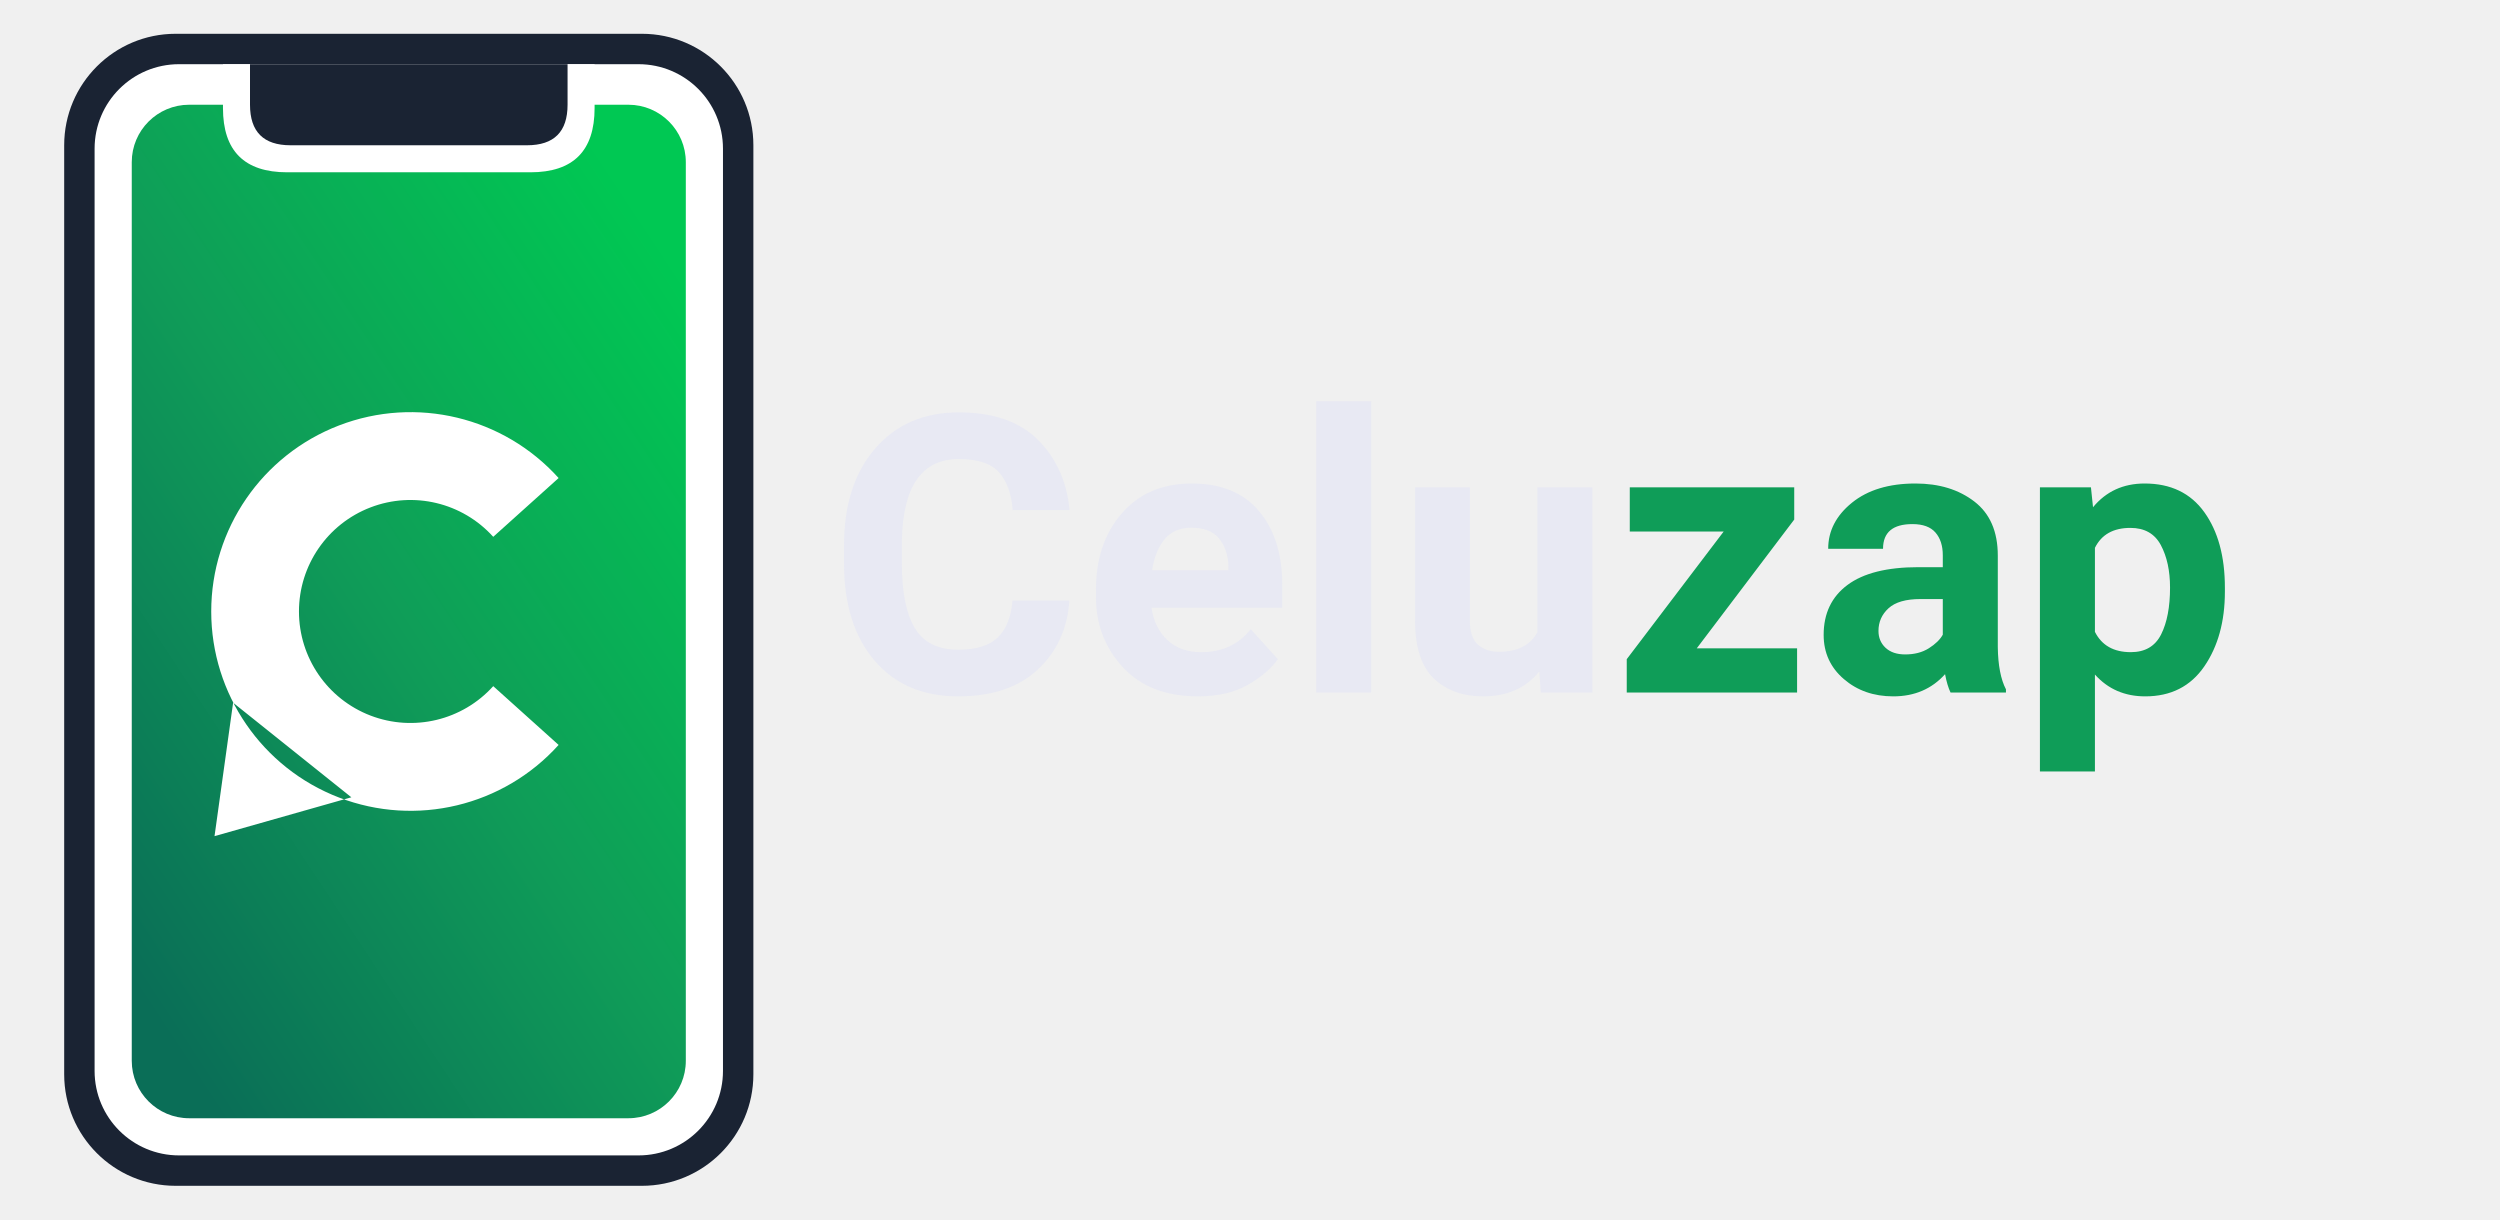
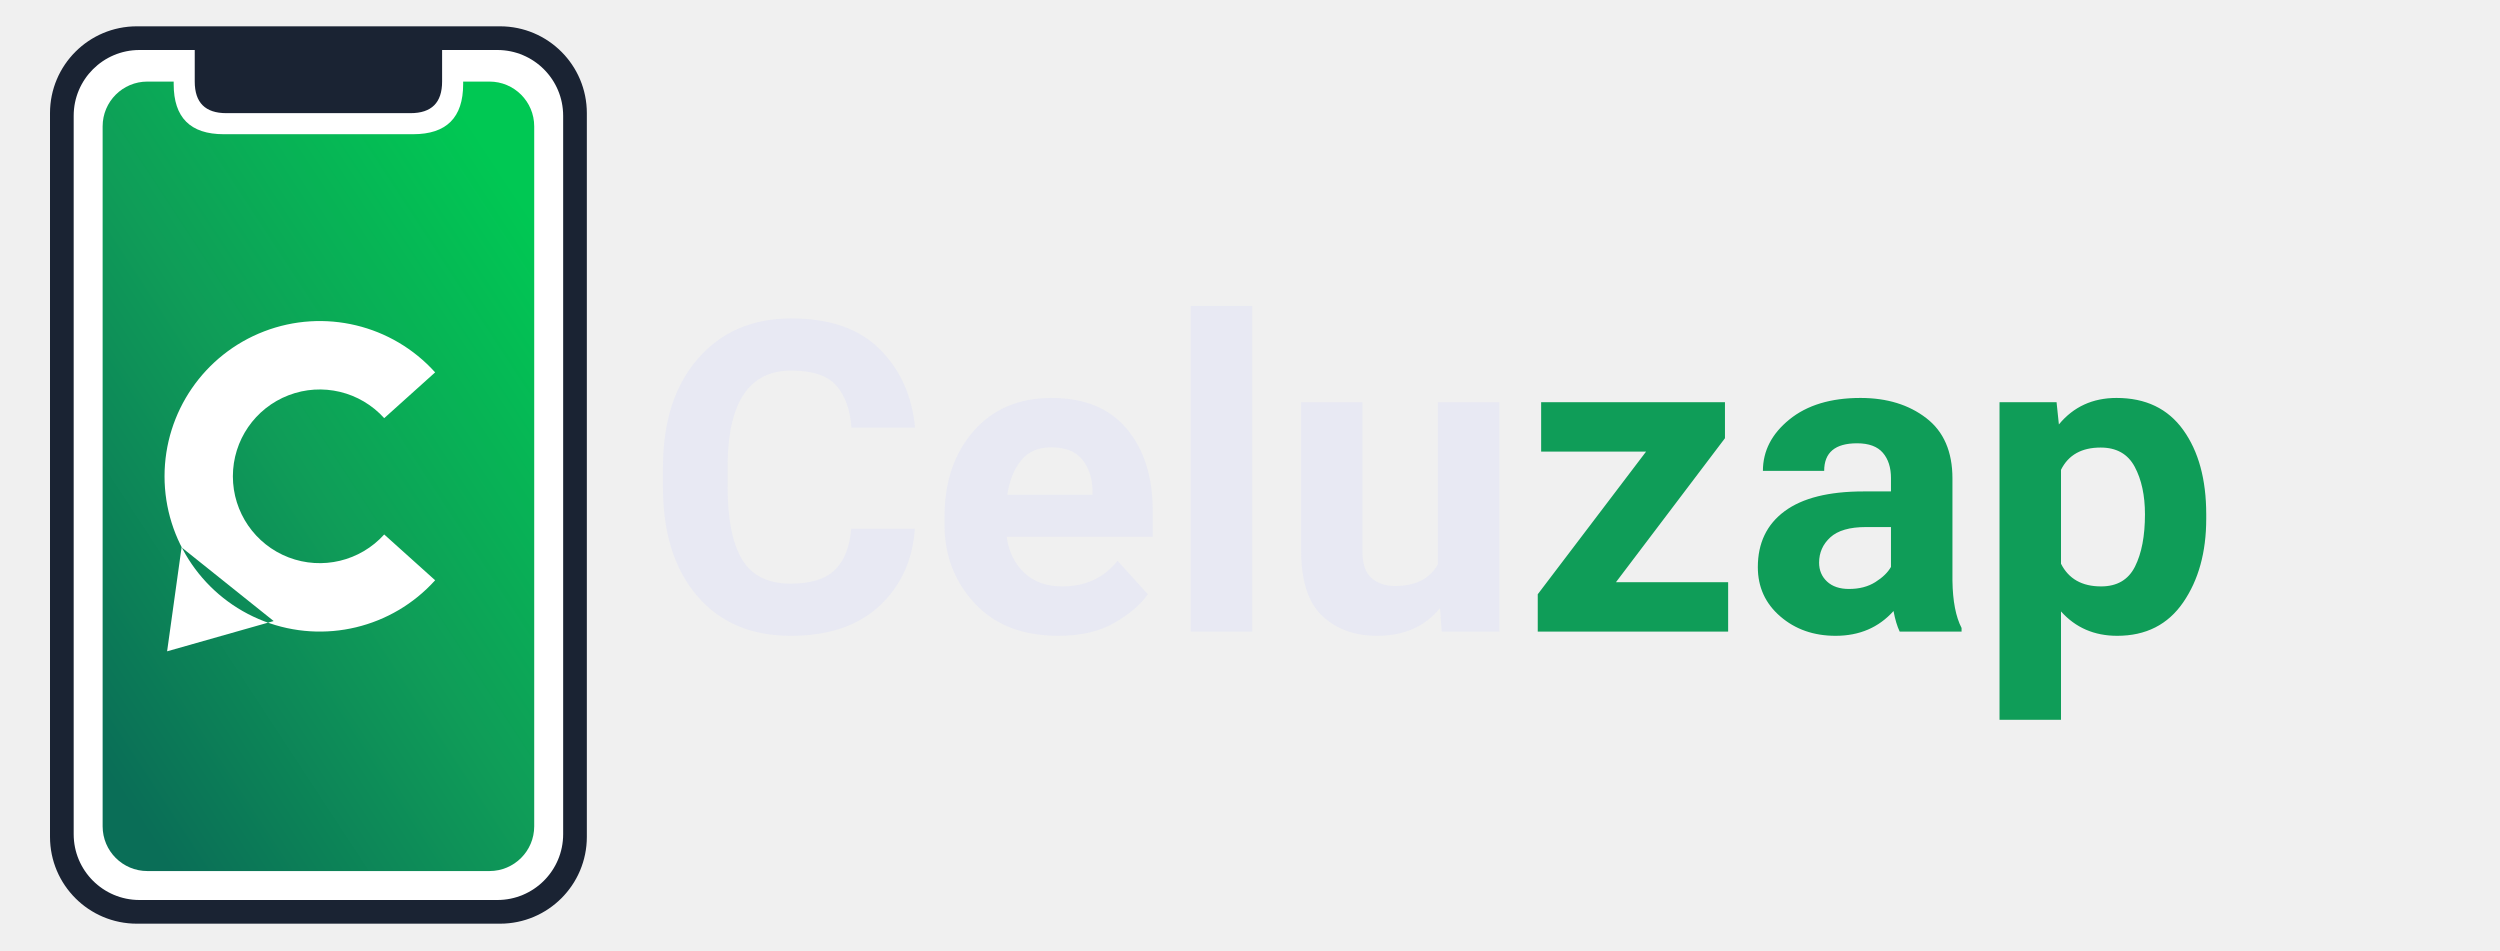
- <svg xmlns="http://www.w3.org/2000/svg" viewBox="270 150 1480 722" width="1480" height="722" role="img" aria-label="Celuzap">
+ <svg xmlns="http://www.w3.org/2000/svg" viewBox="270 150 1900 722" width="1900" height="722" role="img" aria-label="Celuzap">
  <defs>
    <linearGradient id="verde" x1="0.85" y1="0.05" x2="0.1" y2="0.95">
      <stop offset="0" stop-color="#00C853" />
      <stop offset="0.5" stop-color="#0F9D58" />
      <stop offset="1" stop-color="#0A6E57" />
    </linearGradient>
  </defs>
  <rect x="308" y="170" width="408" height="682" rx="66" fill="#1A2333" />
  <rect x="326" y="188" width="372" height="646" rx="50" fill="#fff" />
  <rect x="348" y="212" width="328" height="600" rx="34" fill="url(#verde)" />
  <path d="M402 188 H622 V214 Q622 252 584 252 H440 Q402 252 402 214 Z" fill="#fff" />
  <path d="M418 188 H606 V212 Q606 236 582 236 H442 Q418 236 418 212 Z" fill="#1A2333" />
  <path d="M600.7 433.0 A118 118 0 1 0 600.7 591.0 L562.0 556.2 A66 66 0 1 1 562.0 467.8 Z M408 566 L397 645 L478 622 Z" fill="#fff" fill-rule="evenodd" />
-   <text x="760" y="560" font-family="'Segoe UI',system-ui,-apple-system,Roboto,Arial,sans-serif" font-size="230" font-weight="700" fill="#E8E9F3">Celu<tspan fill="#0F9D58">zap</tspan>
+   <text x="760" y="630" font-family="'Segoe UI',system-ui,-apple-system,Roboto,Arial,sans-serif" font-size="330" font-weight="700" fill="#E8E9F3">Celu<tspan fill="#0F9D58">zap</tspan>
  </text>
</svg>
